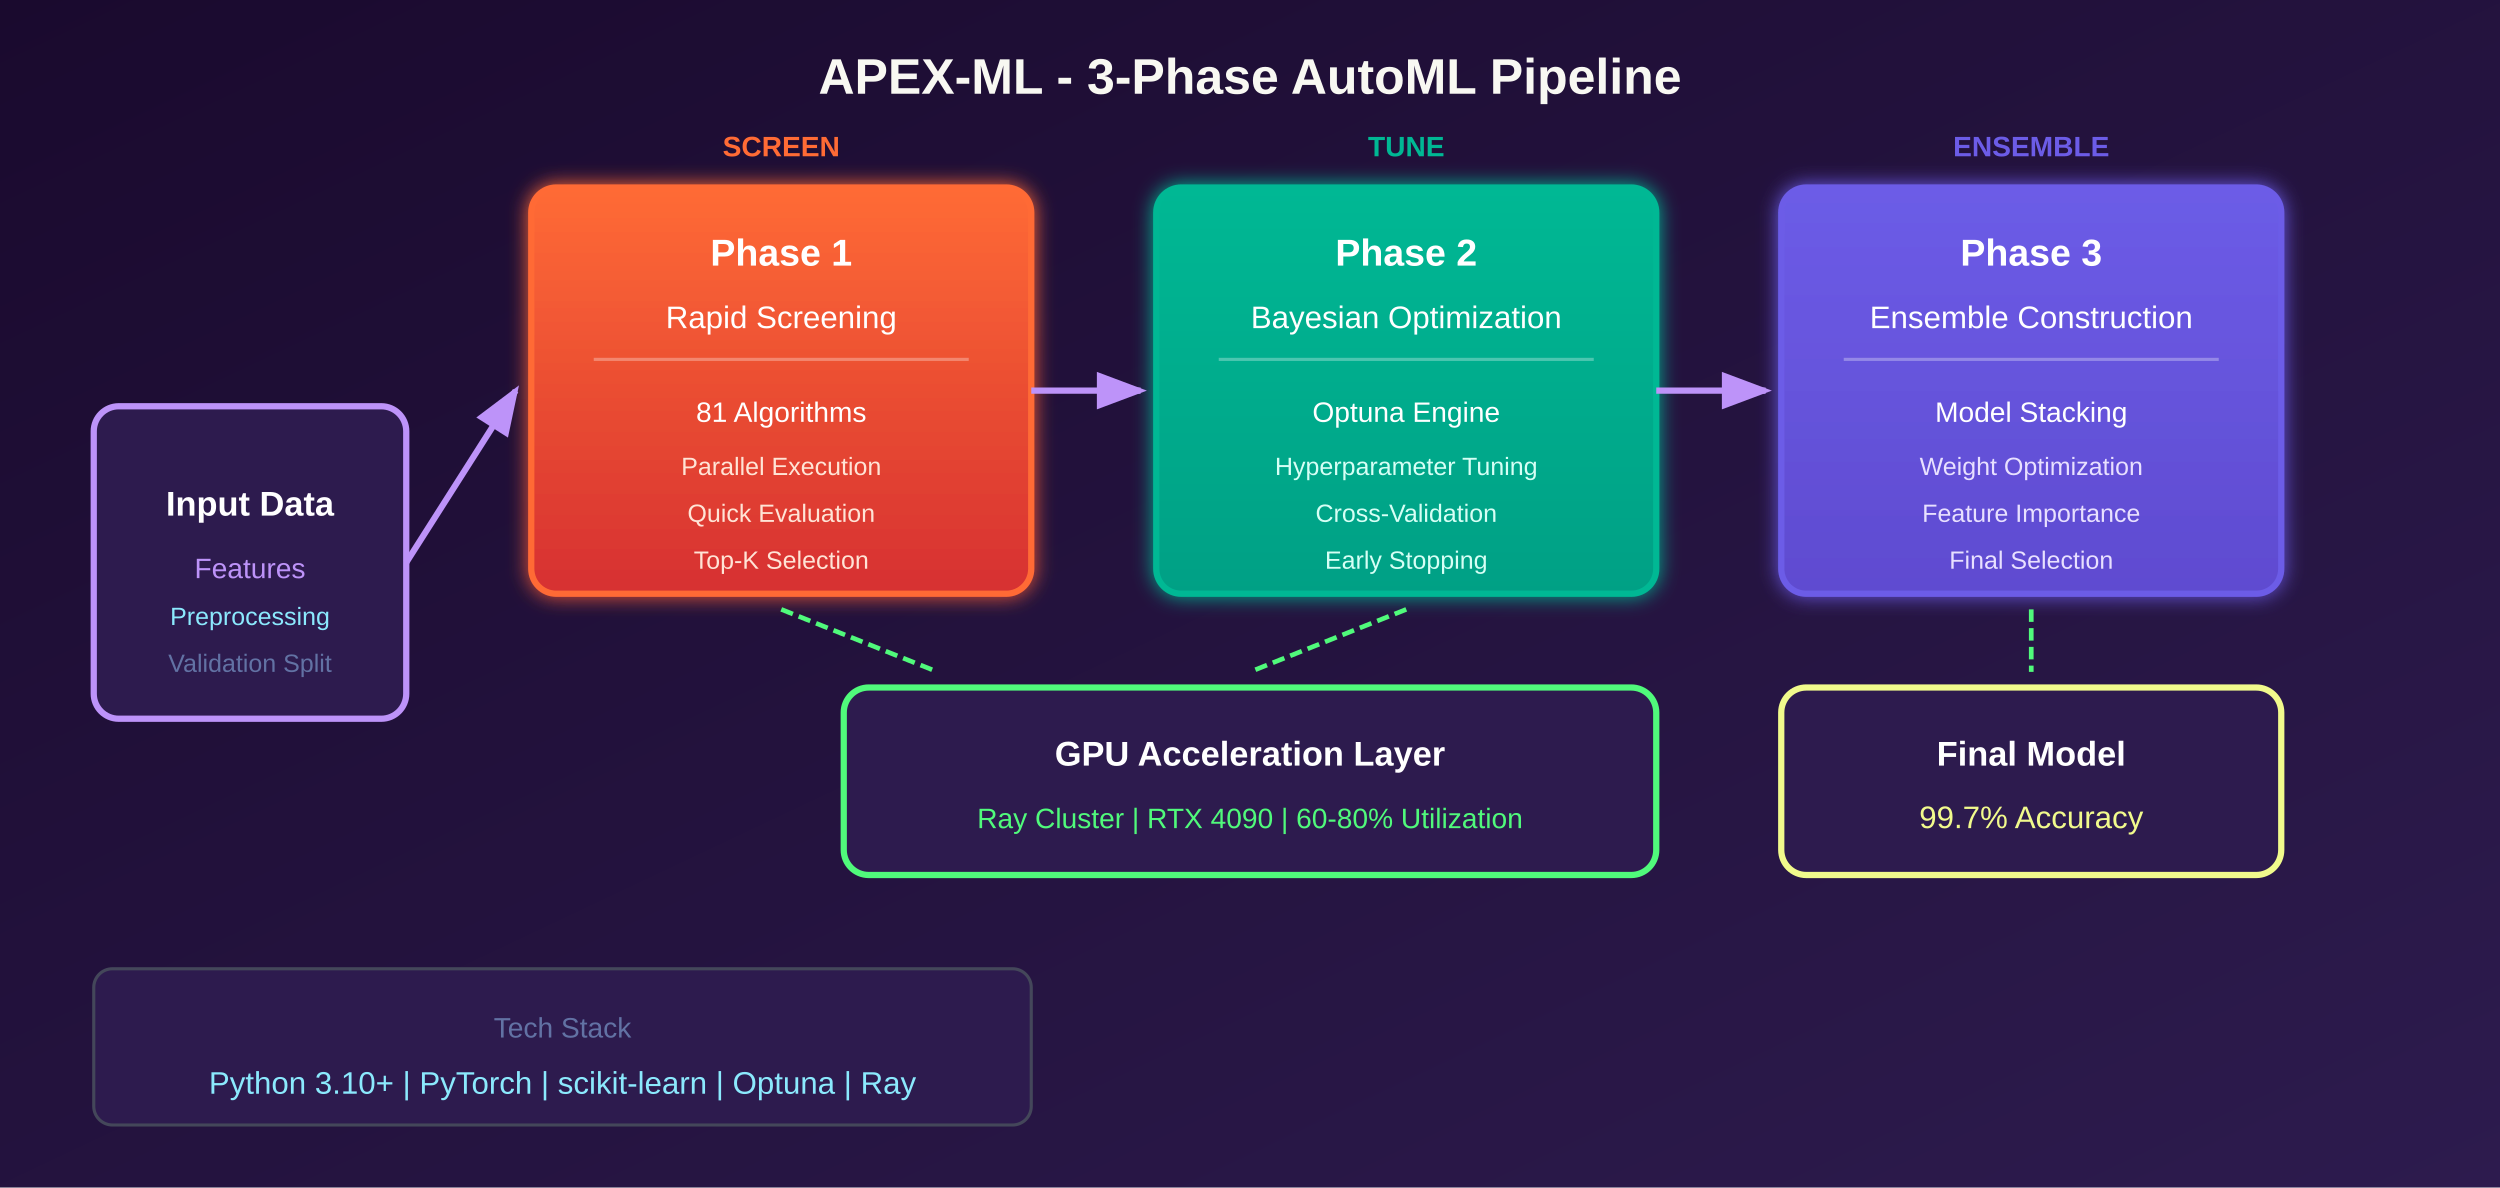
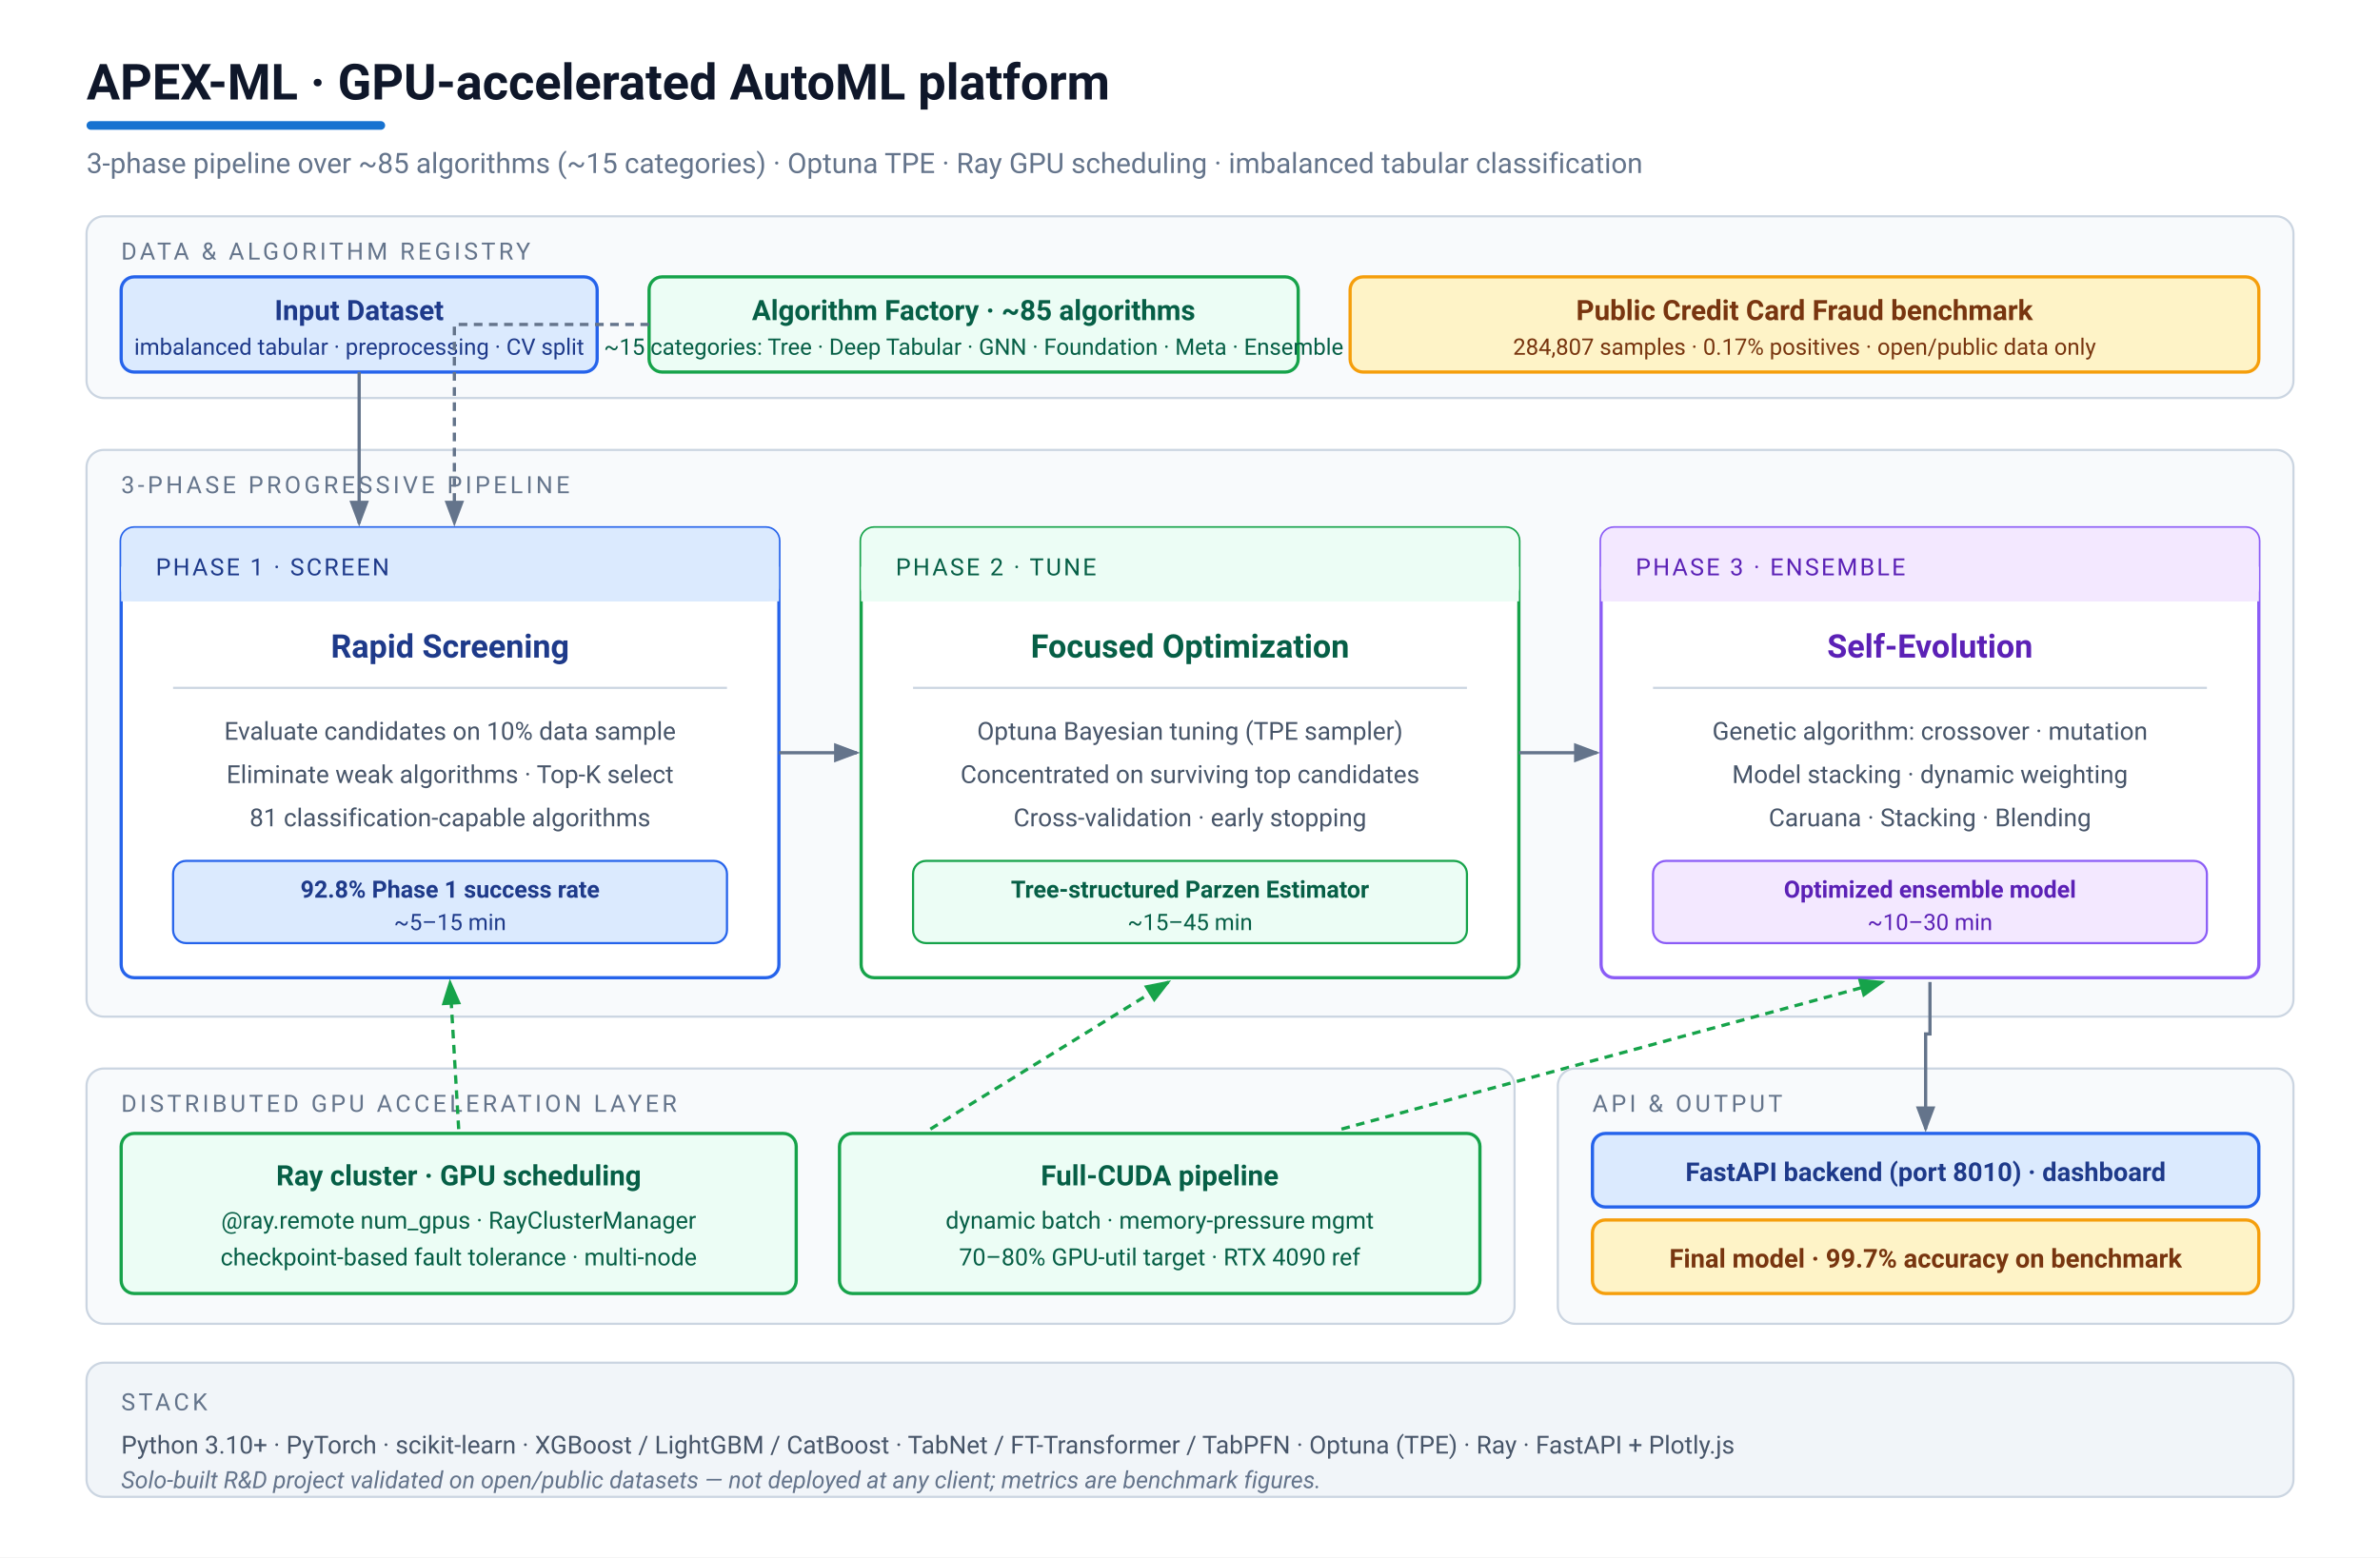
- <svg xmlns="http://www.w3.org/2000/svg" viewBox="0 0 800 380">
+ <svg xmlns="http://www.w3.org/2000/svg" viewBox="0 0 1100 720" font-family="ui-sans-serif, system-ui, -apple-system, 'Segoe UI', Roboto, sans-serif">
  <defs>
-     <linearGradient id="apex-grad1" x1="0%" y1="0%" x2="100%" y2="100%">
-       <stop offset="0%" style="stop-color:#1a0a2e;stop-opacity:1" />
-       <stop offset="100%" style="stop-color:#2d1b4e;stop-opacity:1" />
-     </linearGradient>
-     <linearGradient id="apex-phase1" x1="0%" y1="0%" x2="0%" y2="100%">
-       <stop offset="0%" style="stop-color:#ff6b35;stop-opacity:1" />
-       <stop offset="100%" style="stop-color:#d63031;stop-opacity:1" />
-     </linearGradient>
-     <linearGradient id="apex-phase2" x1="0%" y1="0%" x2="0%" y2="100%">
-       <stop offset="0%" style="stop-color:#00b894;stop-opacity:1" />
-       <stop offset="100%" style="stop-color:#00a085;stop-opacity:1" />
-     </linearGradient>
-     <linearGradient id="apex-phase3" x1="0%" y1="0%" x2="0%" y2="100%">
-       <stop offset="0%" style="stop-color:#6c5ce7;stop-opacity:1" />
-       <stop offset="100%" style="stop-color:#5f4bd0;stop-opacity:1" />
-     </linearGradient>
-     <filter id="apex-glow" x="-50%" y="-50%" width="200%" height="200%">
-       <feGaussianBlur stdDeviation="3" result="blur" />
-       <feMerge>
-         <feMergeNode in="blur" />
-         <feMergeNode in="SourceGraphic" />
-       </feMerge>
-     </filter>
-   </defs>
-   <rect width="800" height="380" fill="url(#apex-grad1)" />
-   <text x="400" y="30" text-anchor="middle" fill="#f8f8f2" font-family="Arial, sans-serif" font-size="16" font-weight="bold">APEX-ML - 3-Phase AutoML Pipeline</text>
-   <rect x="30" y="130" width="100" height="100" rx="8" fill="#2d1b4e" stroke="#bd93f9" stroke-width="2" />
-   <text x="80" y="165" text-anchor="middle" fill="#fff" font-family="Arial, sans-serif" font-size="11" font-weight="bold">Input Data</text>
-   <text x="80" y="185" text-anchor="middle" fill="#bd93f9" font-family="Arial, sans-serif" font-size="9">Features</text>
-   <text x="80" y="200" text-anchor="middle" fill="#8be9fd" font-family="Arial, sans-serif" font-size="8">Preprocessing</text>
-   <text x="80" y="215" text-anchor="middle" fill="#6272a4" font-family="Arial, sans-serif" font-size="8">Validation Split</text>
-   <rect x="170" y="60" width="160" height="130" rx="8" fill="url(#apex-phase1)" stroke="#ff6b35" stroke-width="2" filter="url(#apex-glow)" />
-   <text x="250" y="85" text-anchor="middle" fill="#fff" font-family="Arial, sans-serif" font-size="12" font-weight="bold">Phase 1</text>
-   <text x="250" y="105" text-anchor="middle" fill="#fff" font-family="Arial, sans-serif" font-size="10">Rapid Screening</text>
-   <line x1="190" y1="115" x2="310" y2="115" stroke="#fff" stroke-width="1" opacity="0.3" />
-   <text x="250" y="135" text-anchor="middle" fill="#fff" font-family="Arial, sans-serif" font-size="9">81 Algorithms</text>
-   <text x="250" y="152" text-anchor="middle" fill="#ffe4d6" font-family="Arial, sans-serif" font-size="8">Parallel Execution</text>
-   <text x="250" y="167" text-anchor="middle" fill="#ffe4d6" font-family="Arial, sans-serif" font-size="8">Quick Evaluation</text>
-   <text x="250" y="182" text-anchor="middle" fill="#ffe4d6" font-family="Arial, sans-serif" font-size="8">Top-K Selection</text>
-   <rect x="370" y="60" width="160" height="130" rx="8" fill="url(#apex-phase2)" stroke="#00b894" stroke-width="2" filter="url(#apex-glow)" />
-   <text x="450" y="85" text-anchor="middle" fill="#fff" font-family="Arial, sans-serif" font-size="12" font-weight="bold">Phase 2</text>
-   <text x="450" y="105" text-anchor="middle" fill="#fff" font-family="Arial, sans-serif" font-size="10">Bayesian Optimization</text>
-   <line x1="390" y1="115" x2="510" y2="115" stroke="#fff" stroke-width="1" opacity="0.3" />
-   <text x="450" y="135" text-anchor="middle" fill="#fff" font-family="Arial, sans-serif" font-size="9">Optuna Engine</text>
-   <text x="450" y="152" text-anchor="middle" fill="#d6fff5" font-family="Arial, sans-serif" font-size="8">Hyperparameter Tuning</text>
-   <text x="450" y="167" text-anchor="middle" fill="#d6fff5" font-family="Arial, sans-serif" font-size="8">Cross-Validation</text>
-   <text x="450" y="182" text-anchor="middle" fill="#d6fff5" font-family="Arial, sans-serif" font-size="8">Early Stopping</text>
-   <rect x="570" y="60" width="160" height="130" rx="8" fill="url(#apex-phase3)" stroke="#6c5ce7" stroke-width="2" filter="url(#apex-glow)" />
-   <text x="650" y="85" text-anchor="middle" fill="#fff" font-family="Arial, sans-serif" font-size="12" font-weight="bold">Phase 3</text>
-   <text x="650" y="105" text-anchor="middle" fill="#fff" font-family="Arial, sans-serif" font-size="10">Ensemble Construction</text>
-   <line x1="590" y1="115" x2="710" y2="115" stroke="#fff" stroke-width="1" opacity="0.3" />
-   <text x="650" y="135" text-anchor="middle" fill="#fff" font-family="Arial, sans-serif" font-size="9">Model Stacking</text>
-   <text x="650" y="152" text-anchor="middle" fill="#e8e0ff" font-family="Arial, sans-serif" font-size="8">Weight Optimization</text>
-   <text x="650" y="167" text-anchor="middle" fill="#e8e0ff" font-family="Arial, sans-serif" font-size="8">Feature Importance</text>
-   <text x="650" y="182" text-anchor="middle" fill="#e8e0ff" font-family="Arial, sans-serif" font-size="8">Final Selection</text>
-   <rect x="270" y="220" width="260" height="60" rx="8" fill="#2d1b4e" stroke="#50fa7b" stroke-width="2" />
-   <text x="400" y="245" text-anchor="middle" fill="#fff" font-family="Arial, sans-serif" font-size="11" font-weight="bold">GPU Acceleration Layer</text>
-   <text x="400" y="265" text-anchor="middle" fill="#50fa7b" font-family="Arial, sans-serif" font-size="9">Ray Cluster | RTX 4090 | 60-80% Utilization</text>
-   <rect x="570" y="220" width="160" height="60" rx="8" fill="#2d1b4e" stroke="#f1fa8c" stroke-width="2" />
-   <text x="650" y="245" text-anchor="middle" fill="#fff" font-family="Arial, sans-serif" font-size="11" font-weight="bold">Final Model</text>
-   <text x="650" y="265" text-anchor="middle" fill="#f1fa8c" font-family="Arial, sans-serif" font-size="10">99.7% Accuracy</text>
-   <defs>
-     <marker id="apex-arrow" markerWidth="8" markerHeight="8" refX="7" refY="3" orient="auto">
-       <path d="M0,0 L0,6 L8,3 z" fill="#bd93f9" />
+     <marker id="ax-arr" markerWidth="9" markerHeight="9" refX="7" refY="3" orient="auto">
+       <path d="M0,0 L0,6 L8,3 z" fill="#64748b" />
    </marker>
-     <marker id="apex-arrow-green" markerWidth="8" markerHeight="8" refX="7" refY="3" orient="auto">
-       <path d="M0,0 L0,6 L8,3 z" fill="#50fa7b" />
+     <marker id="ax-arr-grn" markerWidth="9" markerHeight="9" refX="7" refY="3" orient="auto">
+       <path d="M0,0 L0,6 L8,3 z" fill="#16a34a" />
    </marker>
  </defs>
-   <line x1="130" y1="180" x2="165" y2="125" stroke="#bd93f9" stroke-width="2" marker-end="url(#apex-arrow)" />
-   <line x1="330" y1="125" x2="365" y2="125" stroke="#bd93f9" stroke-width="2" marker-end="url(#apex-arrow)" />
-   <line x1="530" y1="125" x2="565" y2="125" stroke="#bd93f9" stroke-width="2" marker-end="url(#apex-arrow)" />
-   <line x1="250" y1="195" x2="300" y2="215" stroke="#50fa7b" stroke-width="1.5" stroke-dasharray="4,2" />
-   <line x1="450" y1="195" x2="400" y2="215" stroke="#50fa7b" stroke-width="1.5" stroke-dasharray="4,2" />
-   <line x1="650" y1="195" x2="650" y2="215" stroke="#50fa7b" stroke-width="1.5" stroke-dasharray="4,2" />
-   <text x="250" y="50" text-anchor="middle" fill="#ff6b35" font-family="Arial, sans-serif" font-size="9" font-weight="bold">SCREEN</text>
-   <text x="450" y="50" text-anchor="middle" fill="#00b894" font-family="Arial, sans-serif" font-size="9" font-weight="bold">TUNE</text>
-   <text x="650" y="50" text-anchor="middle" fill="#6c5ce7" font-family="Arial, sans-serif" font-size="9" font-weight="bold">ENSEMBLE</text>
-   <rect x="30" y="310" width="300" height="50" rx="6" fill="#2d1b4e" stroke="#44475a" stroke-width="1" />
-   <text x="180" y="332" text-anchor="middle" fill="#6272a4" font-family="Arial, sans-serif" font-size="9">Tech Stack</text>
-   <text x="180" y="350" text-anchor="middle" fill="#8be9fd" font-family="Arial, sans-serif" font-size="10">Python 3.10+ | PyTorch | scikit-learn | Optuna | Ray</text>
+   <rect width="1100" height="720" fill="#ffffff" />
+   <text x="40" y="46" font-size="23" font-weight="700" fill="#0f172a">APEX-ML · GPU-accelerated AutoML platform</text>
+   <rect x="40" y="56" width="138" height="4" rx="2" fill="#1772d0" />
+   <text x="40" y="80" font-size="13" fill="#64748b">3-phase pipeline over ~85 algorithms (~15 categories) · Optuna TPE · Ray GPU scheduling · imbalanced tabular classification</text>
+   <rect x="40" y="100" width="1020" height="84" rx="8" fill="#f8fafc" stroke="#cbd5e1" stroke-width="1" />
+   <text x="56" y="120" font-size="11" letter-spacing="1.5" fill="#64748b">DATA &amp; ALGORITHM REGISTRY</text>
+   <rect x="56" y="128" width="220" height="44" rx="6" fill="#dbeafe" stroke="#2563eb" stroke-width="1.5" />
+   <text x="166" y="148" text-anchor="middle" font-size="13" font-weight="700" fill="#1e3a8a">Input Dataset</text>
+   <text x="166" y="164" text-anchor="middle" font-size="10.5" fill="#1e3a8a">imbalanced tabular · preprocessing · CV split</text>
+   <rect x="300" y="128" width="300" height="44" rx="6" fill="#ecfdf5" stroke="#16a34a" stroke-width="1.5" />
+   <text x="450" y="148" text-anchor="middle" font-size="13" font-weight="700" fill="#065f46">Algorithm Factory · ~85 algorithms</text>
+   <text x="450" y="164" text-anchor="middle" font-size="10.5" fill="#065f46">~15 categories: Tree · Deep Tabular · GNN · Foundation · Meta · Ensemble</text>
+   <rect x="624" y="128" width="420" height="44" rx="6" fill="#fef3c7" stroke="#f59e0b" stroke-width="1.5" />
+   <text x="834" y="148" text-anchor="middle" font-size="13" font-weight="700" fill="#78350f">Public Credit Card Fraud benchmark</text>
+   <text x="834" y="164" text-anchor="middle" font-size="10.5" fill="#78350f">284,807 samples · 0.17% positives · open/public data only</text>
+   <rect x="40" y="208" width="1020" height="262" rx="8" fill="#f8fafc" stroke="#cbd5e1" stroke-width="1" />
+   <text x="56" y="228" font-size="11" letter-spacing="1.5" fill="#64748b">3-PHASE PROGRESSIVE PIPELINE</text>
+   <rect x="56" y="244" width="304" height="208" rx="6" fill="#ffffff" stroke="#2563eb" stroke-width="1.5" />
+   <rect x="56" y="244" width="304" height="34" rx="6" fill="#dbeafe" />
+   <rect x="56" y="262" width="304" height="16" fill="#dbeafe" />
+   <text x="72" y="266" font-size="11" letter-spacing="1" fill="#1e3a8a">PHASE 1 · SCREEN</text>
+   <text x="208" y="304" text-anchor="middle" font-size="15" font-weight="700" fill="#1e3a8a">Rapid Screening</text>
+   <line x1="80" y1="318" x2="336" y2="318" stroke="#cbd5e1" stroke-width="1" />
+   <text x="208" y="342" text-anchor="middle" font-size="11.5" fill="#475569">Evaluate candidates on 10% data sample</text>
+   <text x="208" y="362" text-anchor="middle" font-size="11.5" fill="#475569">Eliminate weak algorithms · Top-K select</text>
+   <text x="208" y="382" text-anchor="middle" font-size="11.5" fill="#475569">81 classification-capable algorithms</text>
+   <rect x="80" y="398" width="256" height="38" rx="6" fill="#dbeafe" stroke="#2563eb" stroke-width="1" />
+   <text x="208" y="415" text-anchor="middle" font-size="11" font-weight="700" fill="#1e3a8a">92.8% Phase 1 success rate</text>
+   <text x="208" y="430" text-anchor="middle" font-size="10.5" fill="#1e3a8a">~5–15 min</text>
+   <rect x="398" y="244" width="304" height="208" rx="6" fill="#ffffff" stroke="#16a34a" stroke-width="1.5" />
+   <rect x="398" y="244" width="304" height="34" rx="6" fill="#ecfdf5" />
+   <rect x="398" y="262" width="304" height="16" fill="#ecfdf5" />
+   <text x="414" y="266" font-size="11" letter-spacing="1" fill="#065f46">PHASE 2 · TUNE</text>
+   <text x="550" y="304" text-anchor="middle" font-size="15" font-weight="700" fill="#065f46">Focused Optimization</text>
+   <line x1="422" y1="318" x2="678" y2="318" stroke="#cbd5e1" stroke-width="1" />
+   <text x="550" y="342" text-anchor="middle" font-size="11.5" fill="#475569">Optuna Bayesian tuning (TPE sampler)</text>
+   <text x="550" y="362" text-anchor="middle" font-size="11.5" fill="#475569">Concentrated on surviving top candidates</text>
+   <text x="550" y="382" text-anchor="middle" font-size="11.5" fill="#475569">Cross-validation · early stopping</text>
+   <rect x="422" y="398" width="256" height="38" rx="6" fill="#ecfdf5" stroke="#16a34a" stroke-width="1" />
+   <text x="550" y="415" text-anchor="middle" font-size="11" font-weight="700" fill="#065f46">Tree-structured Parzen Estimator</text>
+   <text x="550" y="430" text-anchor="middle" font-size="10.5" fill="#065f46">~15–45 min</text>
+   <rect x="740" y="244" width="304" height="208" rx="6" fill="#ffffff" stroke="#8b5cf6" stroke-width="1.5" />
+   <rect x="740" y="244" width="304" height="34" rx="6" fill="#f3e8ff" />
+   <rect x="740" y="262" width="304" height="16" fill="#f3e8ff" />
+   <text x="756" y="266" font-size="11" letter-spacing="1" fill="#5b21b6">PHASE 3 · ENSEMBLE</text>
+   <text x="892" y="304" text-anchor="middle" font-size="15" font-weight="700" fill="#5b21b6">Self-Evolution</text>
+   <line x1="764" y1="318" x2="1020" y2="318" stroke="#cbd5e1" stroke-width="1" />
+   <text x="892" y="342" text-anchor="middle" font-size="11.5" fill="#475569">Genetic algorithm: crossover · mutation</text>
+   <text x="892" y="362" text-anchor="middle" font-size="11.5" fill="#475569">Model stacking · dynamic weighting</text>
+   <text x="892" y="382" text-anchor="middle" font-size="11.5" fill="#475569">Caruana · Stacking · Blending</text>
+   <rect x="764" y="398" width="256" height="38" rx="6" fill="#f3e8ff" stroke="#8b5cf6" stroke-width="1" />
+   <text x="892" y="415" text-anchor="middle" font-size="11" font-weight="700" fill="#5b21b6">Optimized ensemble model</text>
+   <text x="892" y="430" text-anchor="middle" font-size="10.5" fill="#5b21b6">~10–30 min</text>
+   <line x1="360" y1="348" x2="396" y2="348" stroke="#64748b" stroke-width="1.5" marker-end="url(#ax-arr)" />
+   <line x1="702" y1="348" x2="738" y2="348" stroke="#64748b" stroke-width="1.5" marker-end="url(#ax-arr)" />
+   <line x1="166" y1="172" x2="166" y2="242" stroke="#64748b" stroke-width="1.5" marker-end="url(#ax-arr)" />
+   <path d="M300 150 L210 150 L210 242" fill="none" stroke="#64748b" stroke-width="1.5" stroke-dasharray="4 3" marker-end="url(#ax-arr)" />
+   <rect x="40" y="494" width="660" height="118" rx="8" fill="#f8fafc" stroke="#cbd5e1" stroke-width="1" />
+   <text x="56" y="514" font-size="11" letter-spacing="1.5" fill="#64748b">DISTRIBUTED GPU ACCELERATION LAYER</text>
+   <rect x="56" y="524" width="312" height="74" rx="6" fill="#ecfdf5" stroke="#16a34a" stroke-width="1.5" />
+   <text x="212" y="548" text-anchor="middle" font-size="13" font-weight="700" fill="#065f46">Ray cluster · GPU scheduling</text>
+   <text x="212" y="568" text-anchor="middle" font-size="11" fill="#065f46">@ray.remote num_gpus · RayClusterManager</text>
+   <text x="212" y="585" text-anchor="middle" font-size="11" fill="#065f46">checkpoint-based fault tolerance · multi-node</text>
+   <rect x="388" y="524" width="296" height="74" rx="6" fill="#ecfdf5" stroke="#16a34a" stroke-width="1.5" />
+   <text x="536" y="548" text-anchor="middle" font-size="13" font-weight="700" fill="#065f46">Full-CUDA pipeline</text>
+   <text x="536" y="568" text-anchor="middle" font-size="11" fill="#065f46">dynamic batch · memory-pressure mgmt</text>
+   <text x="536" y="585" text-anchor="middle" font-size="11" fill="#065f46">70–80% GPU-util target · RTX 4090 ref</text>
+   <line x1="212" y1="522" x2="208" y2="454" stroke="#16a34a" stroke-width="1.5" stroke-dasharray="4 3" marker-end="url(#ax-arr-grn)" />
+   <line x1="430" y1="522" x2="540" y2="454" stroke="#16a34a" stroke-width="1.5" stroke-dasharray="4 3" marker-end="url(#ax-arr-grn)" />
+   <line x1="620" y1="522" x2="870" y2="454" stroke="#16a34a" stroke-width="1.5" stroke-dasharray="4 3" marker-end="url(#ax-arr-grn)" />
+   <rect x="720" y="494" width="340" height="118" rx="8" fill="#f8fafc" stroke="#cbd5e1" stroke-width="1" />
+   <text x="736" y="514" font-size="11" letter-spacing="1.5" fill="#64748b">API &amp; OUTPUT</text>
+   <rect x="736" y="524" width="308" height="34" rx="6" fill="#dbeafe" stroke="#2563eb" stroke-width="1.5" />
+   <text x="890" y="546" text-anchor="middle" font-size="12" font-weight="700" fill="#1e3a8a">FastAPI backend (port 8010) · dashboard</text>
+   <rect x="736" y="564" width="308" height="34" rx="6" fill="#fef3c7" stroke="#f59e0b" stroke-width="1.5" />
+   <text x="890" y="586" text-anchor="middle" font-size="12" font-weight="700" fill="#78350f">Final model · 99.7% accuracy on benchmark</text>
+   <path d="M892 454 L892 478 L890 478 L890 522" fill="none" stroke="#64748b" stroke-width="1.5" marker-end="url(#ax-arr)" />
+   <rect x="40" y="630" width="1020" height="62" rx="8" fill="#f1f5f9" stroke="#cbd5e1" stroke-width="1" />
+   <text x="56" y="652" font-size="11" letter-spacing="1.5" fill="#64748b">STACK</text>
+   <text x="56" y="672" font-size="11.5" fill="#475569">Python 3.10+ · PyTorch · scikit-learn · XGBoost / LightGBM / CatBoost · TabNet / FT-Transformer / TabPFN · Optuna (TPE) · Ray · FastAPI + Plotly.js</text>
+   <text x="56" y="688" font-size="11" font-style="italic" fill="#64748b">Solo-built R&amp;D project validated on open/public datasets — not deployed at any client; metrics are benchmark figures.</text>
</svg>
